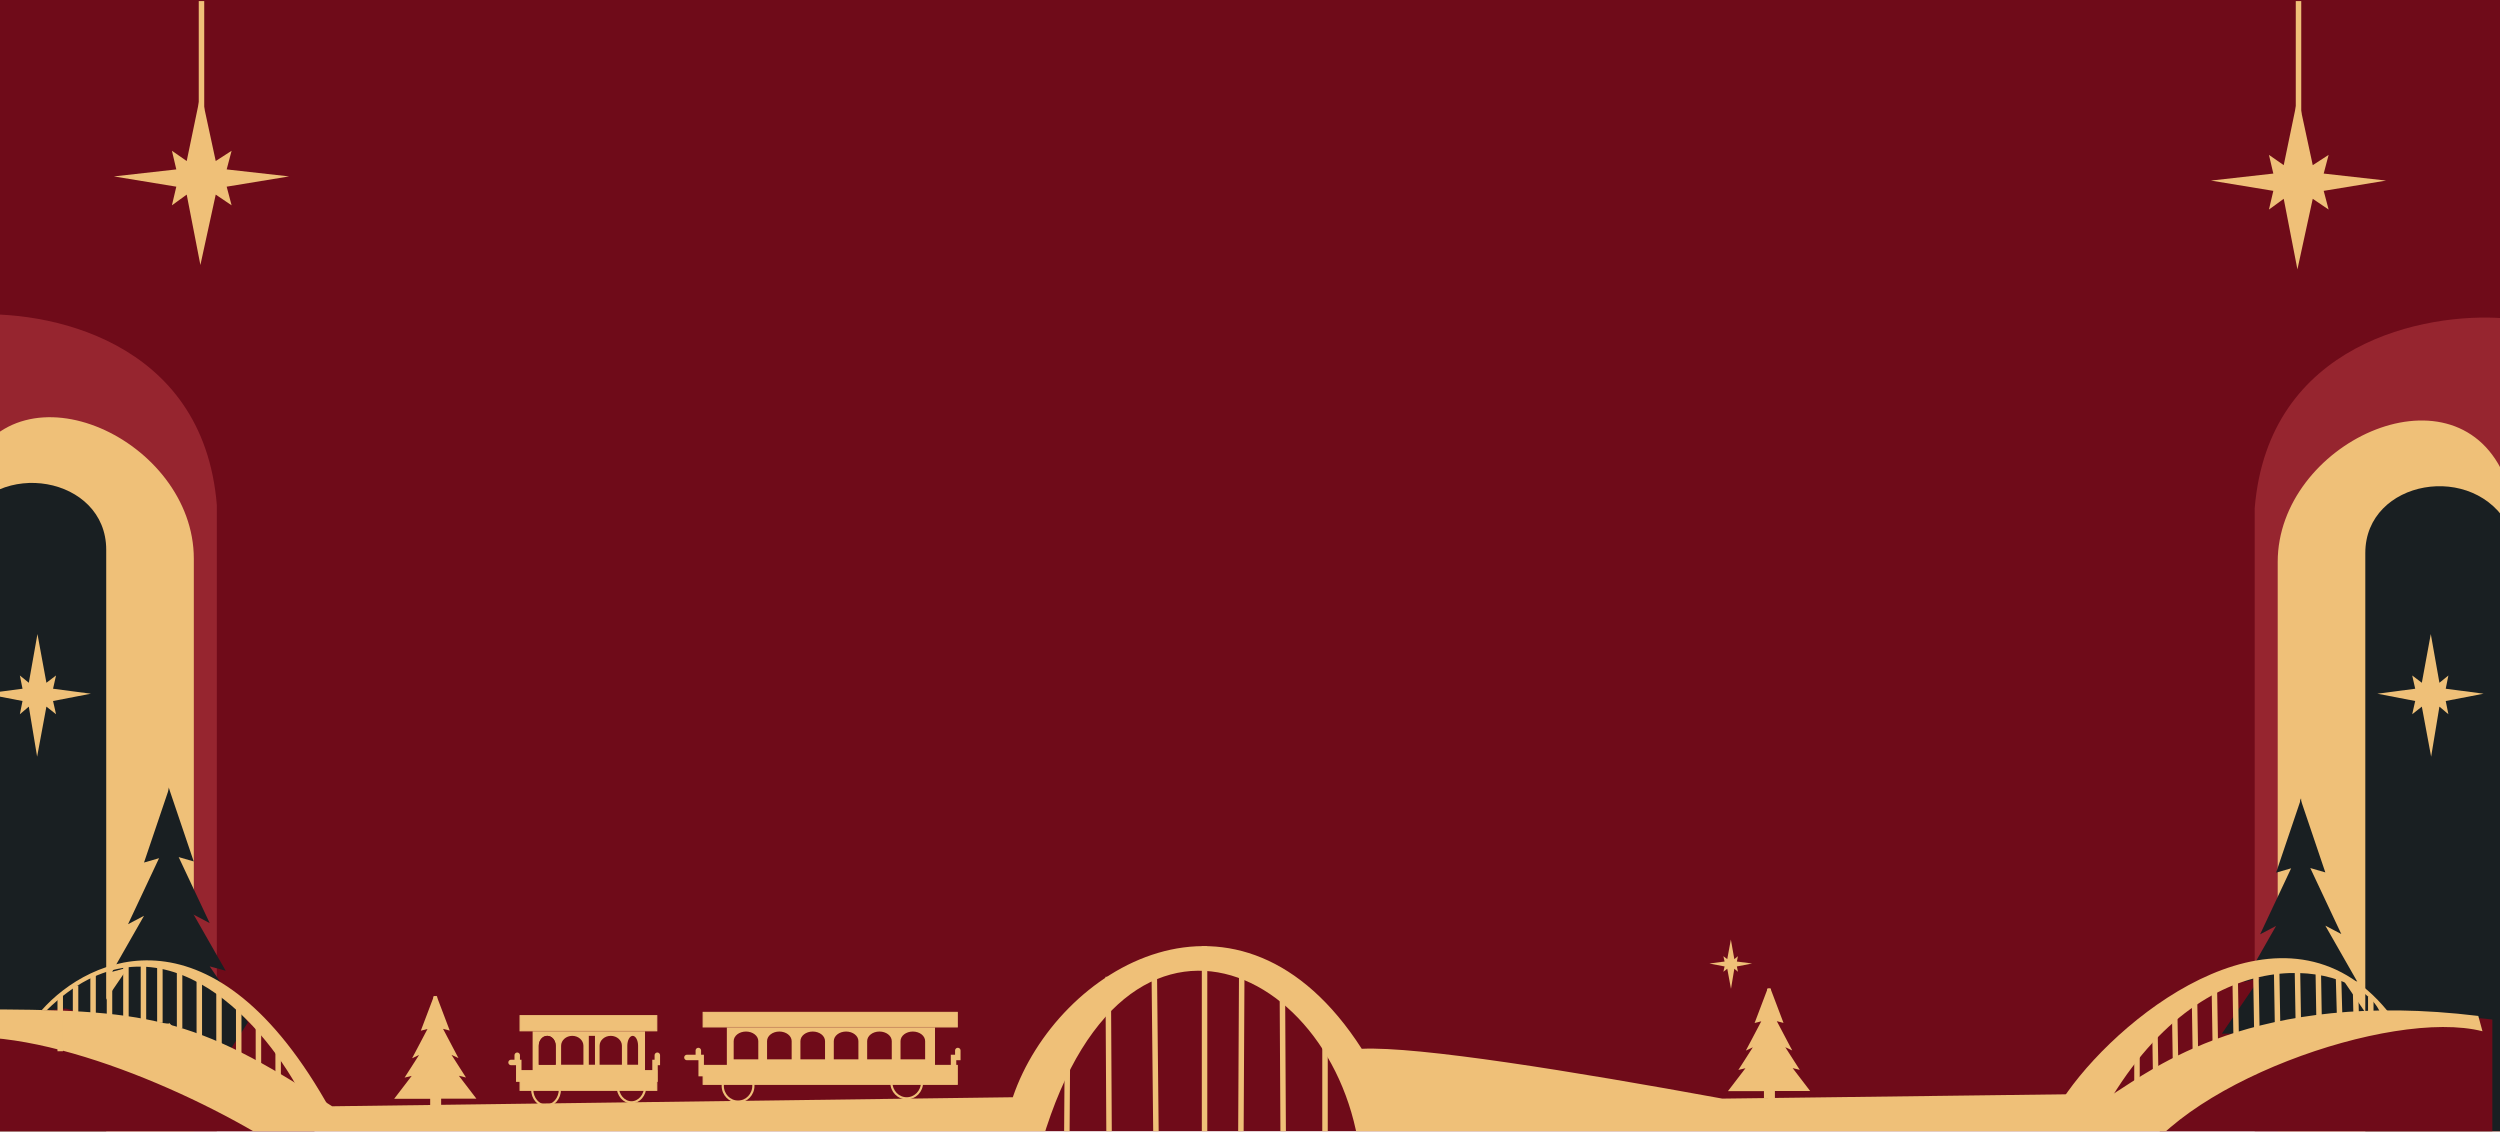
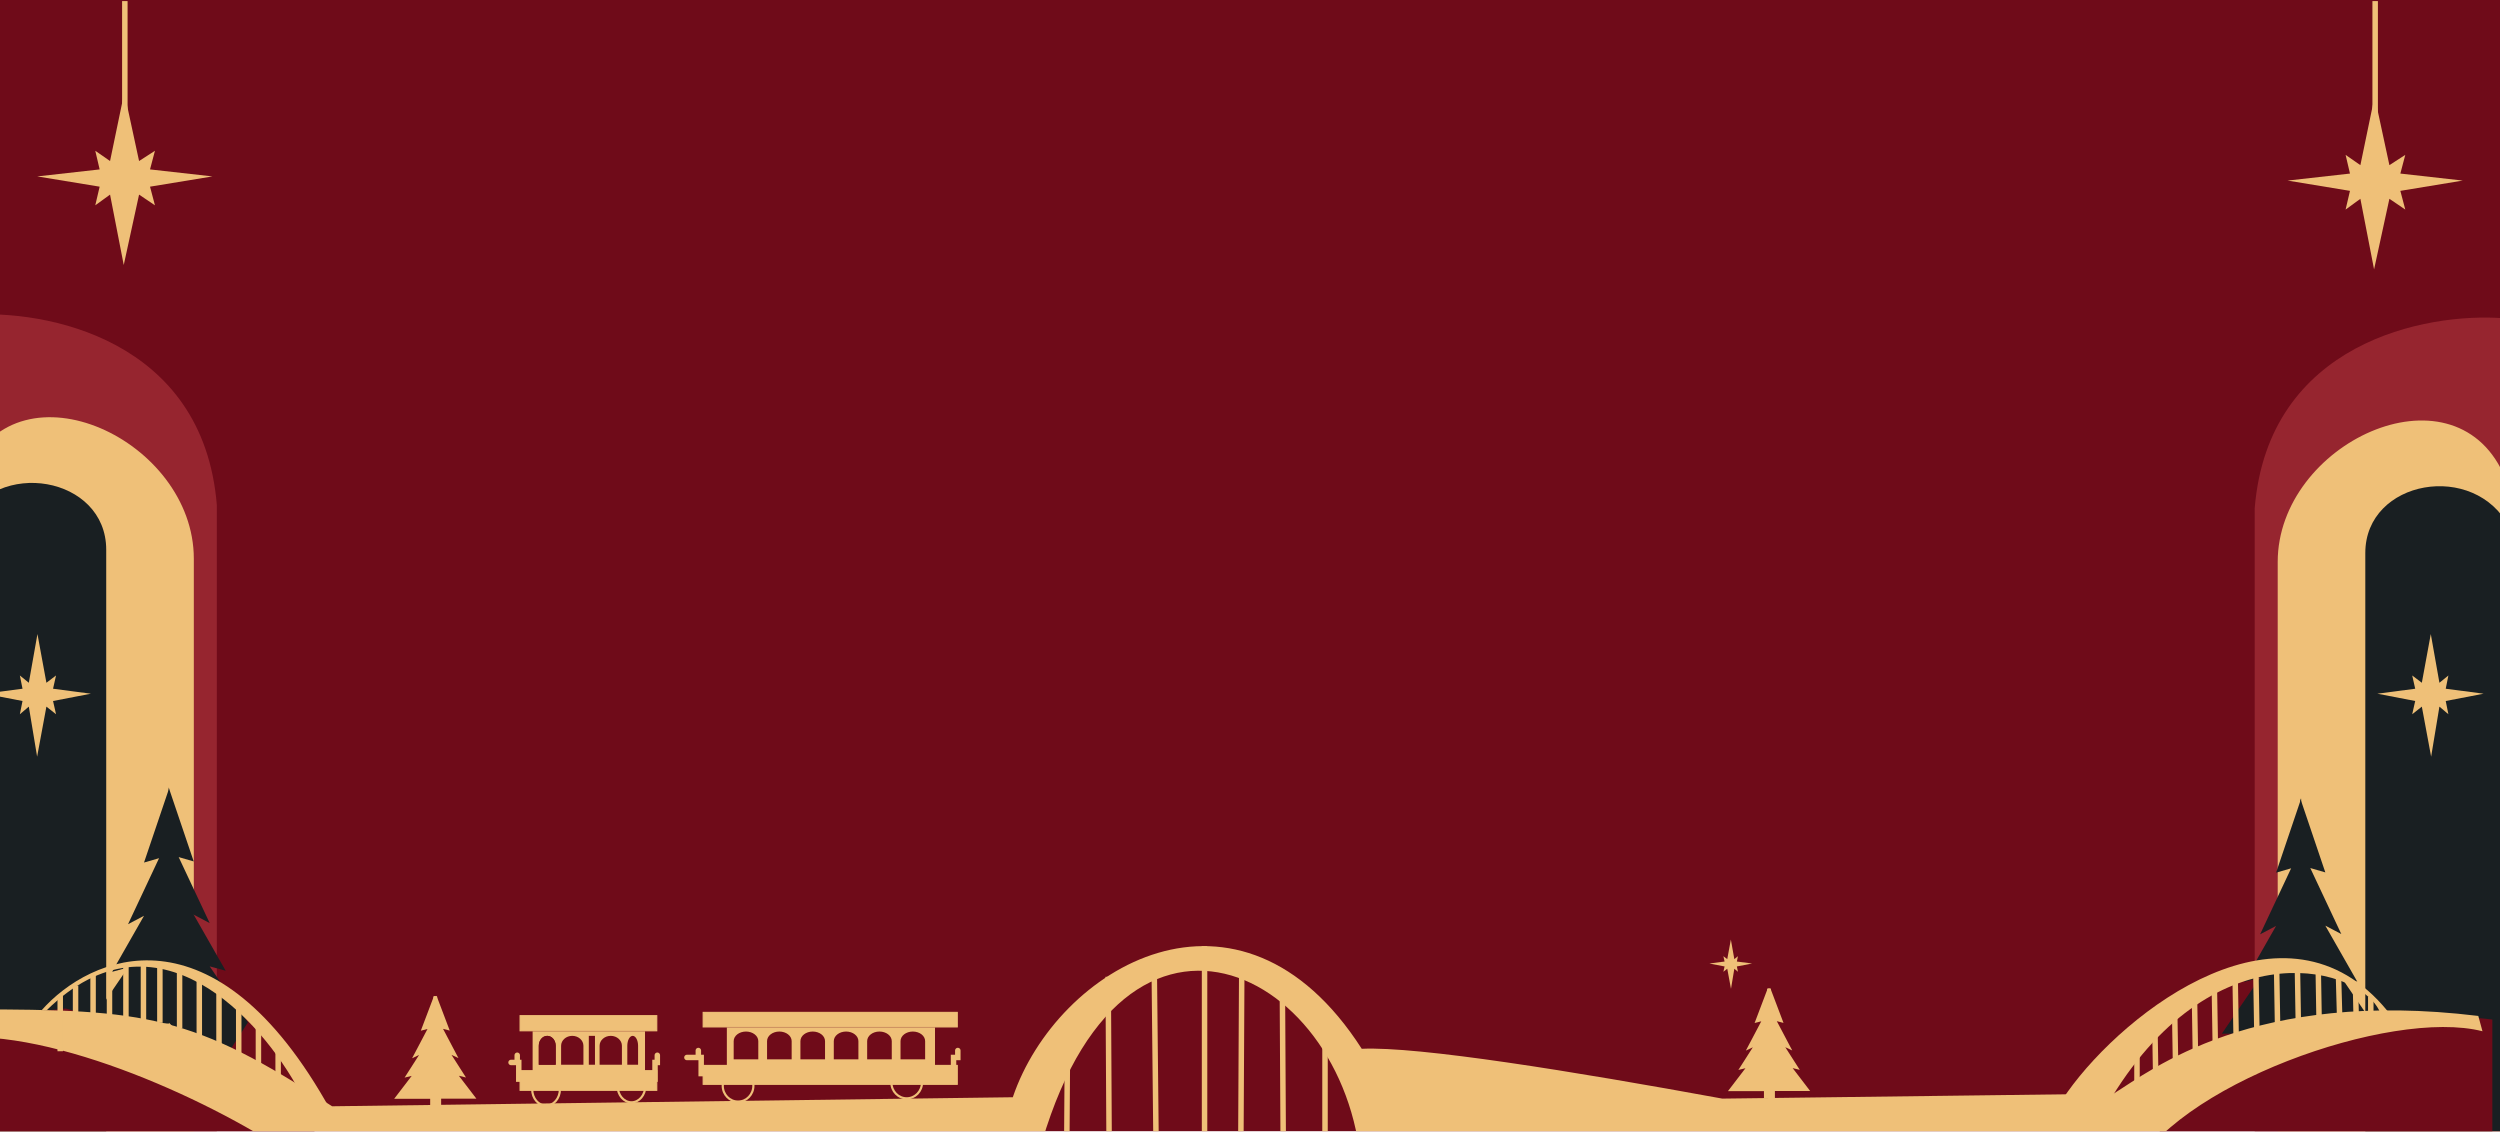
<svg xmlns="http://www.w3.org/2000/svg" xmlns:xlink="http://www.w3.org/1999/xlink" width="2283" height="1033" viewBox="0 4562 2283 1033" preserveAspectRatio="none" overflow="hidden" fill="none">
+   <style>@keyframes ornament-sway{0%,100%{transform:rotate(-1.5deg)}50%{transform:rotate(1.5deg)}}.pendant{animation:ornament-sway 7s ease-in-out infinite}@media(prefers-reduced-motion:reduce){.pendant{animation:none}}</style>
  <rect x="-209" y="4562" width="2701" height="1072" fill="#6F0B19" id="obj117" />
  <path d="M2059 5026.11C2071.4 4874.51 2215.5 4847.28 2286 4852.61V5635.61H2059V5026.11Z" fill="#96252F" id="obj118" />
  <path d="M2080 5075.21C2080 4966.93 2239 4892.46 2286 4994.46L2337 5636.21H2080V5075.21Z" fill="#EFC078" id="obj119" />
  <path d="M2160 5066.97C2160 4999.97 2260 4982.47 2291.5 5043.47L2307 5635.97H2160V5066.97Z" fill="#191F22" id="obj120" />
  <path d="M2220.11 5253L2211.62 5207.29L2202.83 5214.25L2205.56 5202.15L2171 5195.49L2205.56 5190.95L2202.83 5178.84L2211.62 5185.5L2219.8 5141L2227.68 5185.5L2235.87 5178.84L2233.44 5190.95L2268 5195.49L2233.44 5202.15L2235.87 5214.25L2227.68 5207.29L2220.11 5253Z" fill="#EFC078" id="obj121" />
  <path d="M1580.74 5465L1577.33 5446.64L1573.8 5449.43L1574.89 5444.57L1561 5441.89L1574.89 5440.07L1573.8 5435.2L1577.33 5437.88L1580.62 5420L1583.79 5437.88L1587.08 5435.2L1586.11 5440.07L1600 5441.89L1586.11 5444.57L1587.08 5449.43L1583.79 5446.64L1580.74 5465Z" fill="#EFC078" id="obj122" />
  <path d="M2078.52 5358.92L2101.42 5291.24V5505.92H2029L2063.92 5454.74L2049.32 5458.72L2078.52 5407.54L2063.92 5415.22L2092.26 5354.94L2078.52 5358.92Z" fill="#191F22" id="obj123" />
  <path d="M2123.48 5358.67L2100.58 5291V5505.68H2173L2138.08 5454.5L2152.68 5458.48L2123.48 5407.3L2138.08 5414.97L2109.74 5354.69L2123.48 5358.67Z" fill="#191F22" id="obj124" />
  <path d="M386.727 5501.05L397.699 5472.1V5563.92H363L379.733 5542.03L372.738 5543.73L386.727 5521.84L379.733 5525.13L393.311 5499.34L386.727 5501.05Z" fill="#EFC078" stroke-width="3" stroke="#EFC078" id="obj125" />
  <path d="M408.273 5500.94L397.301 5472V5563.81H432L415.267 5541.92L422.262 5543.63L408.273 5521.74L415.267 5525.02L401.689 5499.24L408.273 5500.94Z" fill="#EFC078" stroke-width="3" stroke="#EFC078" id="obj126" />
  <path d="M397.842 5562.85V5572" stroke-width="10" stroke="#EFC078" id="obj127" />
  <path d="M1604.73 5494.05L1615.7 5465.1V5556.92H1581L1597.73 5535.03L1590.74 5536.73L1604.73 5514.84L1597.73 5518.13L1611.31 5492.34L1604.73 5494.05Z" fill="#EFC078" stroke-width="3" stroke="#EFC078" id="obj128" />
  <path d="M1626.27 5493.94L1615.3 5465V5556.81H1650L1633.27 5534.92L1640.26 5536.63L1626.27 5514.74L1633.27 5518.02L1619.69 5492.24L1626.27 5493.94Z" fill="#EFC078" stroke-width="3" stroke="#EFC078" id="obj129" />
  <path d="M1615.84 5555.85V5565" stroke-width="10" stroke="#EFC078" id="obj130" />
  <path d="M2064.5 5520.5L1922 5635.5H2276V5493L2197 5485L2064.5 5520.5Z" fill="#6F0B19" id="obj131" />
  <path d="M2180.31 5485.28C2087.18 5371.46 1941 5484.94 1888.23 5558.98L1884 5565L1928.45 5564C2024.28 5407.56 2158.72 5445.17 2173.96 5487.78H2182L2180.31 5485.28Z" fill="#EFC078" id="obj132" />
  <path d="M1951.5 5523V5551" stroke-width="5" stroke="#EFC078" id="obj133" />
  <path d="M1968 5509L1969 5569" stroke-width="5" stroke="#EFC078" id="obj134" />
  <path d="M1986 5491L1987 5551" stroke-width="5" stroke="#EFC078" id="obj135" />
  <path d="M2004 5473L2005 5533" stroke-width="5" stroke="#EFC078" id="obj136" />
  <path d="M1100 5426L1100 5634" stroke-width="5" stroke="#EFC078" id="obj137" />
  <path d="M1134 5442L1133 5634" stroke-width="5" stroke="#EFC078" id="obj138" />
  <path d="M1171 5454L1172 5634" stroke-width="5" stroke="#EFC078" id="obj139" />
  <path d="M1210 5484L1210 5634" stroke-width="5" stroke="#EFC078" id="obj140" />
  <path d="M1054 5442L1056 5634" stroke-width="5" stroke="#EFC078" id="obj141" />
  <path d="M1012 5454L1013 5634" stroke-width="5" stroke="#EFC078" id="obj142" />
  <path d="M975 5488L974 5634" stroke-width="5" stroke="#EFC078" id="obj143" />
  <path d="M2022 5455L2023 5515" stroke-width="5" stroke="#EFC078" id="obj144" />
  <path d="M2041 5446L2042 5506" stroke-width="5" stroke="#EFC078" id="obj145" />
  <path d="M2060 5446L2061 5506" stroke-width="5" stroke="#EFC078" id="obj146" />
  <path d="M2079 5446L2080 5506" stroke-width="5" stroke="#EFC078" id="obj147" />
  <path d="M2098 5446L2099 5506" stroke-width="5" stroke="#EFC078" id="obj148" />
  <path d="M2117 5446L2118 5506" stroke-width="5" stroke="#EFC078" id="obj149" />
  <path d="M2135.5 5453L2137 5506" stroke-width="5" stroke="#EFC078" id="obj150" />
  <path d="M2151 5461L2152 5506" stroke-width="5" stroke="#EFC078" id="obj151" />
  <path d="M2165 5472V5497" stroke-width="5" stroke="#EFC078" id="obj152" />
  <path d="M198 5023.11C185.6 4871.51 41.5 4844.28 -29 4849.61V5632.61H198V5023.11Z" fill="#96252F" id="obj153" />
  <path d="M177 5072.21C177 4963.93 18 4889.46 -29 4991.46L-80 5633.21H177V5072.21Z" fill="#EFC078" id="obj154" />
  <path d="M97 5063.97C97 4996.97 -3 4979.47 -34.5 5040.47L-50 5632.97H97V5063.97Z" fill="#191F22" id="obj155" />
  <path d="M33.894 5253L42.381 5207.29L51.172 5214.25L48.444 5202.15L83 5195.49L48.444 5190.95L51.172 5178.84L42.381 5185.5L34.197 5141L26.316 5185.5L18.131 5178.84L20.556 5190.95L-14 5195.49L20.556 5202.15L18.131 5214.25L26.316 5207.29L33.894 5253Z" fill="#EFC078" id="obj156" />
  <path d="M176.898 5348.67L154 5281V5495.68L198 5539.5L226.416 5495.68L191.496 5444.5L206.094 5448.48L176.898 5397.3L191.496 5404.97L163.159 5344.69L176.898 5348.67Z" fill="#191F22" id="obj157" />
  <path d="M131.518 5349.67L154.416 5282V5496.68H82L116.92 5445.5L102.322 5449.48L131.518 5398.3L116.92 5405.97L145.257 5345.69L131.518 5349.67Z" fill="#191F22" id="obj158" />
  <path d="M192.5 5518.5L335 5633.5H-19V5491L60 5483L192.5 5518.5Z" fill="#6F0B19" id="obj159" />
  <path d="M302 5576C195.893 5383.88 81.789 5434.99 38 5484.56H42.646C143.009 5386.09 238.499 5493.1 273.699 5558.92L302 5576Z" fill="#EFC078" id="obj160" />
  <path d="M1945.5 5636.5C1983.26 5553.25 2183.41 5482.25 2267 5503.75L2263.18 5489.75C2057.39 5464.75 1964.89 5539.25 1930.09 5560.75L1572.82 5565.25C1436.19 5540.25 1295.6 5517.42 1243.55 5519.75C1131.96 5346.01 965.201 5445.26 924.891 5564L303.269 5572.25C175.55 5488.76 134.391 5483.76 -26 5483.76V5509C73.714 5509 221.221 5581 286 5631H944.5C1016.63 5332.51 1236.34 5448.26 1243.55 5636.5H1945.5Z" fill="#EFC078" id="obj161" />
  <path d="M55 5471V5522" stroke-width="5" stroke="#EFC078" id="obj162" />
  <path d="M69 5462V5513" stroke-width="5" stroke="#EFC078" id="obj163" />
  <path d="M85 5452V5503" stroke-width="5" stroke="#EFC078" id="obj164" />
  <path d="M100 5446V5497" stroke-width="5" stroke="#EFC078" id="obj165" />
  <path d="M115 5443V5494" stroke-width="5" stroke="#EFC078" id="obj166" />
  <path d="M131 5443V5494" stroke-width="5" stroke="#EFC078" id="obj167" />
  <path d="M146 5445V5496" stroke-width="5" stroke="#EFC078" id="obj168" />
  <path d="M164 5450V5501" stroke-width="5" stroke="#EFC078" id="obj169" />
  <path d="M182 5458V5509" stroke-width="5" stroke="#EFC078" id="obj170" />
  <path d="M200 5465V5516" stroke-width="5" stroke="#EFC078" id="obj171" />
  <path d="M218 5474V5525" stroke-width="5" stroke="#EFC078" id="obj172" />
  <path d="M236 5489V5540" stroke-width="5" stroke="#EFC078" id="obj173" />
  <path d="M254 5512V5563" stroke-width="5" stroke="#EFC078" id="obj174" />
  <use xlink:href="#stroke0_188_22" fill="#EFC078" id="obj175" />
  <path d="M511.307 5556.82C511.307 5565.01 505.642 5571.65 498.653 5571.65C491.665 5571.65 486 5565.01 486 5556.82C486 5548.64 491.665 5542 498.653 5542C505.642 5542 511.307 5548.64 511.307 5556.82Z" stroke-width="2" stroke="#EFC078" mask="url(#stroke1_188_22)" id="obj177" />
  <use xlink:href="#stroke2_188_22" fill="#EFC078" id="obj178" />
  <path d="M589.307 5553.82C589.307 5562.01 583.642 5568.65 576.653 5568.65C569.665 5568.65 564 5562.01 564 5553.82C564 5545.64 569.665 5539 576.653 5539C583.642 5539 589.307 5545.64 589.307 5553.82Z" stroke-width="2" stroke="#EFC078" mask="url(#stroke3_188_22)" id="obj180" />
  <path d="M474.936 5489.5H599.767V5503.32H474.936V5489.5Z" fill="#EFC078" stroke="#EFC078" id="obj181" />
  <path d="M474.936 5539.74H599.767V5557.68H474.936V5539.74Z" fill="#EFC078" stroke="#EFC078" id="obj182" />
  <path d="M472.327 5525.65V5532.24M472.327 5532.24H466.703M472.327 5532.24H473.733V5547.47H598.159V5532.24H600.268V5525.65" stroke-width="5" stroke-linecap="round" stroke="#EFC078" id="obj183" />
  <path d="M589.022 5543.35H486.389V5503.82H589.022V5543.35ZM537.705 5534.29H543.329V5507.94H537.705V5534.29ZM499.745 5507.94C495.475 5507.94 492.013 5512 492.013 5517V5534.29H507.478V5517C507.477 5512 504.015 5507.94 499.745 5507.94ZM522.593 5507.94C516.963 5507.94 512.4 5512 512.399 5517V5534.29H532.786V5517C532.786 5512 528.222 5507.94 522.593 5507.94ZM557.741 5507.94C552.112 5507.94 547.549 5512 547.549 5517V5534.29H567.935V5517C567.934 5512 563.37 5507.94 557.741 5507.94ZM577.774 5507.94C575.057 5507.94 572.854 5512 572.854 5517V5534.29H582.694V5517C582.694 5512 580.492 5507.94 577.774 5507.94Z" fill="#EFC078" id="obj184" />
  <path d="M499.742 5507.94C504.013 5507.94 507.476 5512 507.476 5517V5534.29H492.01V5517C492.01 5512 495.472 5507.94 499.742 5507.94Z" fill="#6F0B19" id="obj185" />
  <use xlink:href="#stroke4_188_22" fill="#EFC078" id="obj186" />
  <path d="M688 5553.5C688 5561.51 681.732 5568 674 5568C666.268 5568 660 5561.51 660 5553.5C660 5545.49 666.268 5539 674 5539C681.732 5539 688 5545.49 688 5553.5Z" stroke-width="2" stroke="#EFC078" mask="url(#stroke5_188_22)" id="obj188" />
  <use xlink:href="#stroke6_188_22" fill="#EFC078" id="obj189" />
  <path d="M842 5550.5C842 5558.51 835.732 5565 828 5565C820.268 5565 814 5558.51 814 5550.5C814 5542.49 820.268 5536 828 5536C835.732 5536 842 5542.49 842 5550.5Z" stroke-width="2" stroke="#EFC078" mask="url(#stroke7_188_22)" id="obj191" />
  <path d="M642.123 5486.5H874.176V5499.79H642.123V5486.5Z" fill="#EFC078" stroke="#EFC078" id="obj192" />
  <path d="M642.123 5534.94H874.176V5552.21H642.123V5534.94Z" fill="#EFC078" stroke="#EFC078" id="obj193" />
  <path d="M637.719 5521.34V5527.69M637.719 5527.69H627.303M637.719 5527.69H640.322V5542.38H870.772V5527.69H874.678V5521.34" stroke-width="5" stroke-linecap="round" stroke="#EFC078" id="obj194" />
  <path d="M853.845 5538.41H663.756V5500.29H853.845V5538.41ZM681.235 5504C675.03 5504 670 5507.91 670 5512.74V5529.41H692.472V5512.74C692.472 5507.91 687.441 5504 681.235 5504ZM711.708 5504C705.503 5504 700.473 5507.91 700.473 5512.74V5529.41H722.944V5512.74C722.944 5507.91 717.913 5504 711.708 5504ZM742.181 5504C735.976 5504 730.945 5507.91 730.945 5512.74V5529.41H753.417V5512.74C753.417 5507.91 748.386 5504 742.181 5504ZM772.653 5504C766.448 5504 761.418 5507.91 761.418 5512.74V5529.41H783.89V5512.74C783.89 5507.91 778.859 5504 772.653 5504ZM803.126 5504C796.921 5504 791.891 5507.91 791.891 5512.74V5529.41H814.362V5512.74C814.362 5507.91 809.331 5504 803.126 5504ZM833.599 5504C827.394 5504 822.363 5507.91 822.363 5512.74V5529.41H844.835V5512.74C844.835 5507.91 839.804 5504 833.599 5504Z" fill="#EFC078" id="obj195" />
-   <path d="M184 4662.64L184 4563" stroke-width="5" stroke="#EFC078" id="obj196" />
-   <path d="M183 4804L197 4739.71L211.5 4749.5L207 4732.47L264 4723.1L207 4716.71L211.5 4699.68L197 4709.05L183.5 4646.46L170.5 4709.05L157 4699.68L161 4716.71L104 4723.1L161 4732.47L157 4749.5L170.5 4739.71L183 4804Z" fill="#EFC078" id="obj197" />
-   <path d="M2099 4666.29L2099 4563" stroke-width="5" stroke="#EFC078" id="obj198" />
-   <path d="M2098 4808L2112 4743.55L2126.5 4753.37L2122 4736.29L2179 4726.9L2122 4720.5L2126.5 4703.43L2112 4712.82L2098.5 4650.07L2085.5 4712.82L2072 4703.43L2076 4720.5L2019 4726.9L2076 4736.29L2072 4753.37L2085.5 4743.55L2098 4808Z" fill="#EFC078" id="obj199" />
+   <g transform="translate(-70 0)">
+     <g class="pendant" style="transform-origin:184px 4563px;animation-delay:-2s">
+       <path d="M184 4662.64L184 4563" stroke-width="5" stroke="#EFC078" id="obj196" />
+       <path d="M183 4804L197 4739.71L211.5 4749.5L207 4732.47L264 4723.1L207 4716.71L211.5 4699.68L197 4709.05L183.5 4646.46L170.5 4709.05L157 4699.68L161 4716.71L104 4723.1L161 4732.47L157 4749.5L170.5 4739.71L183 4804Z" fill="#EFC078" id="obj197" />
+     </g>
+   </g>
+   <g transform="translate(70 0)">
+     <g class="pendant" style="transform-origin:2099px 4563px;animation-delay:-2s">
+       <path d="M2099 4666.29L2099 4563" stroke-width="5" stroke="#EFC078" id="obj198" />
+       <path d="M2098 4808L2112 4743.55L2126.5 4753.37L2122 4736.29L2179 4726.9L2122 4720.5L2126.5 4703.43L2112 4712.82L2098.5 4650.07L2085.5 4712.82L2072 4703.43L2076 4720.5L2019 4726.9L2076 4736.29L2072 4753.37L2085.5 4743.55L2098 4808Z" fill="#EFC078" id="obj199" />
+     </g>
+   </g>
</svg>
